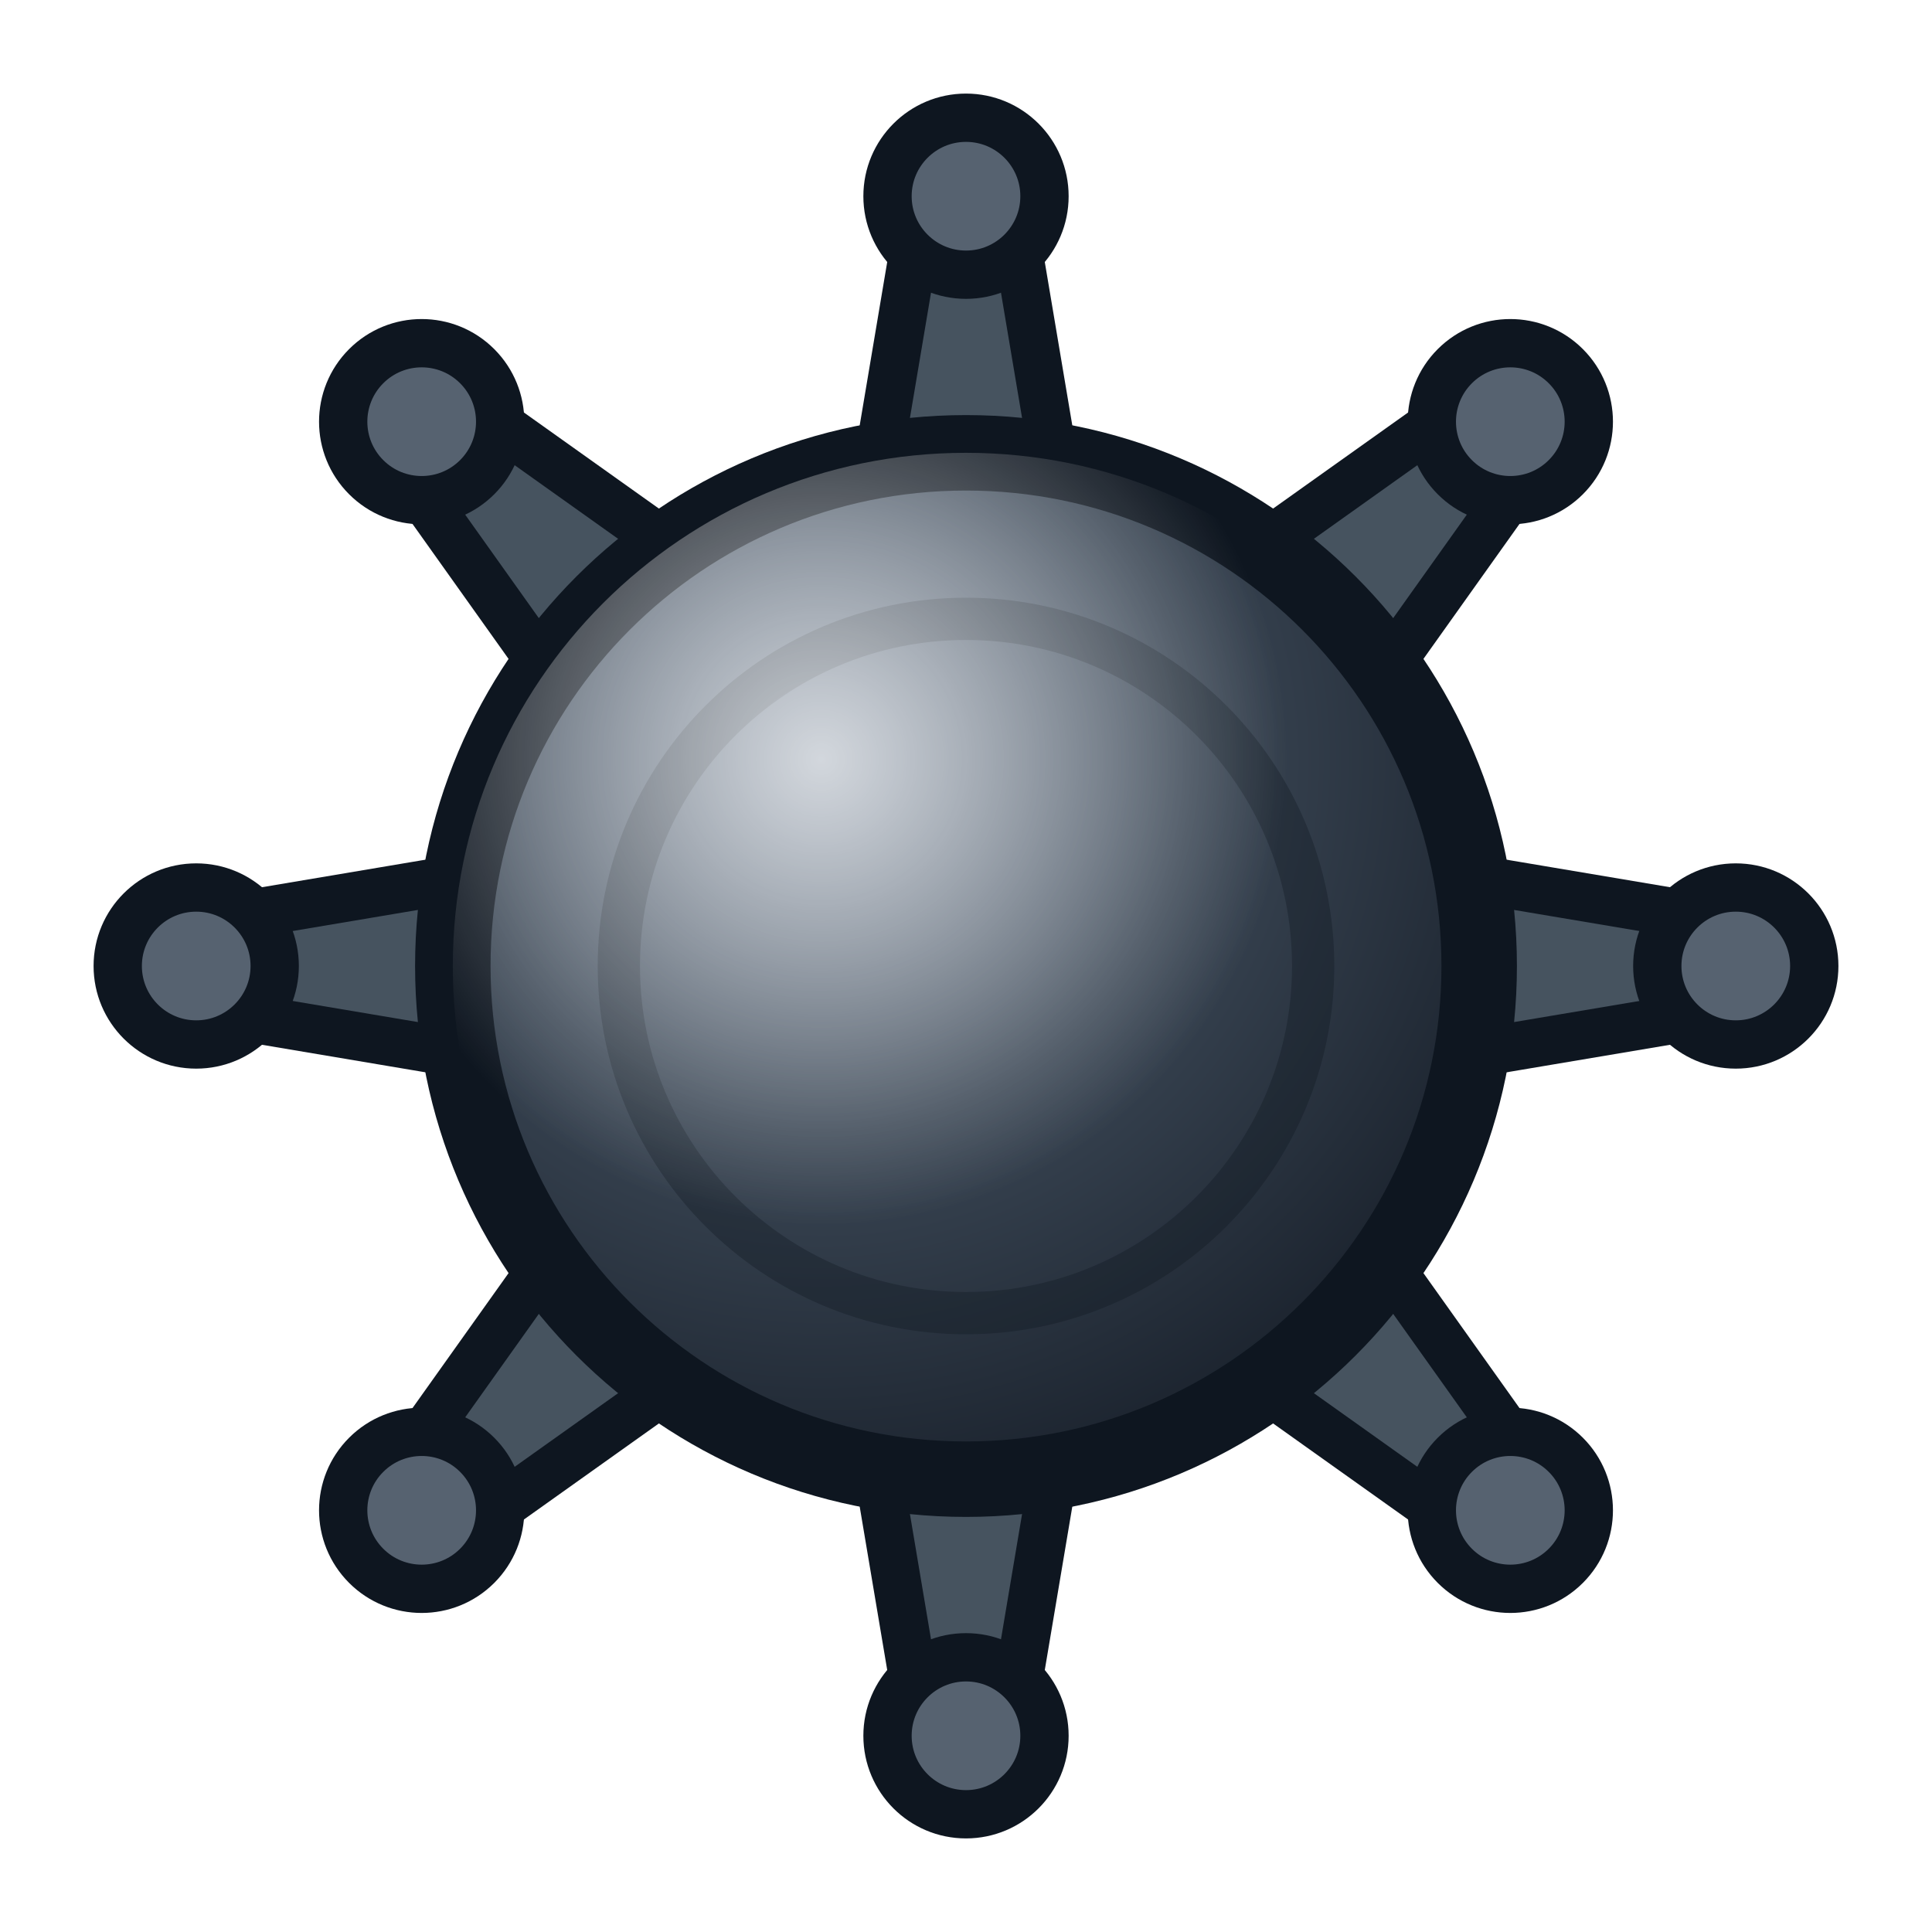
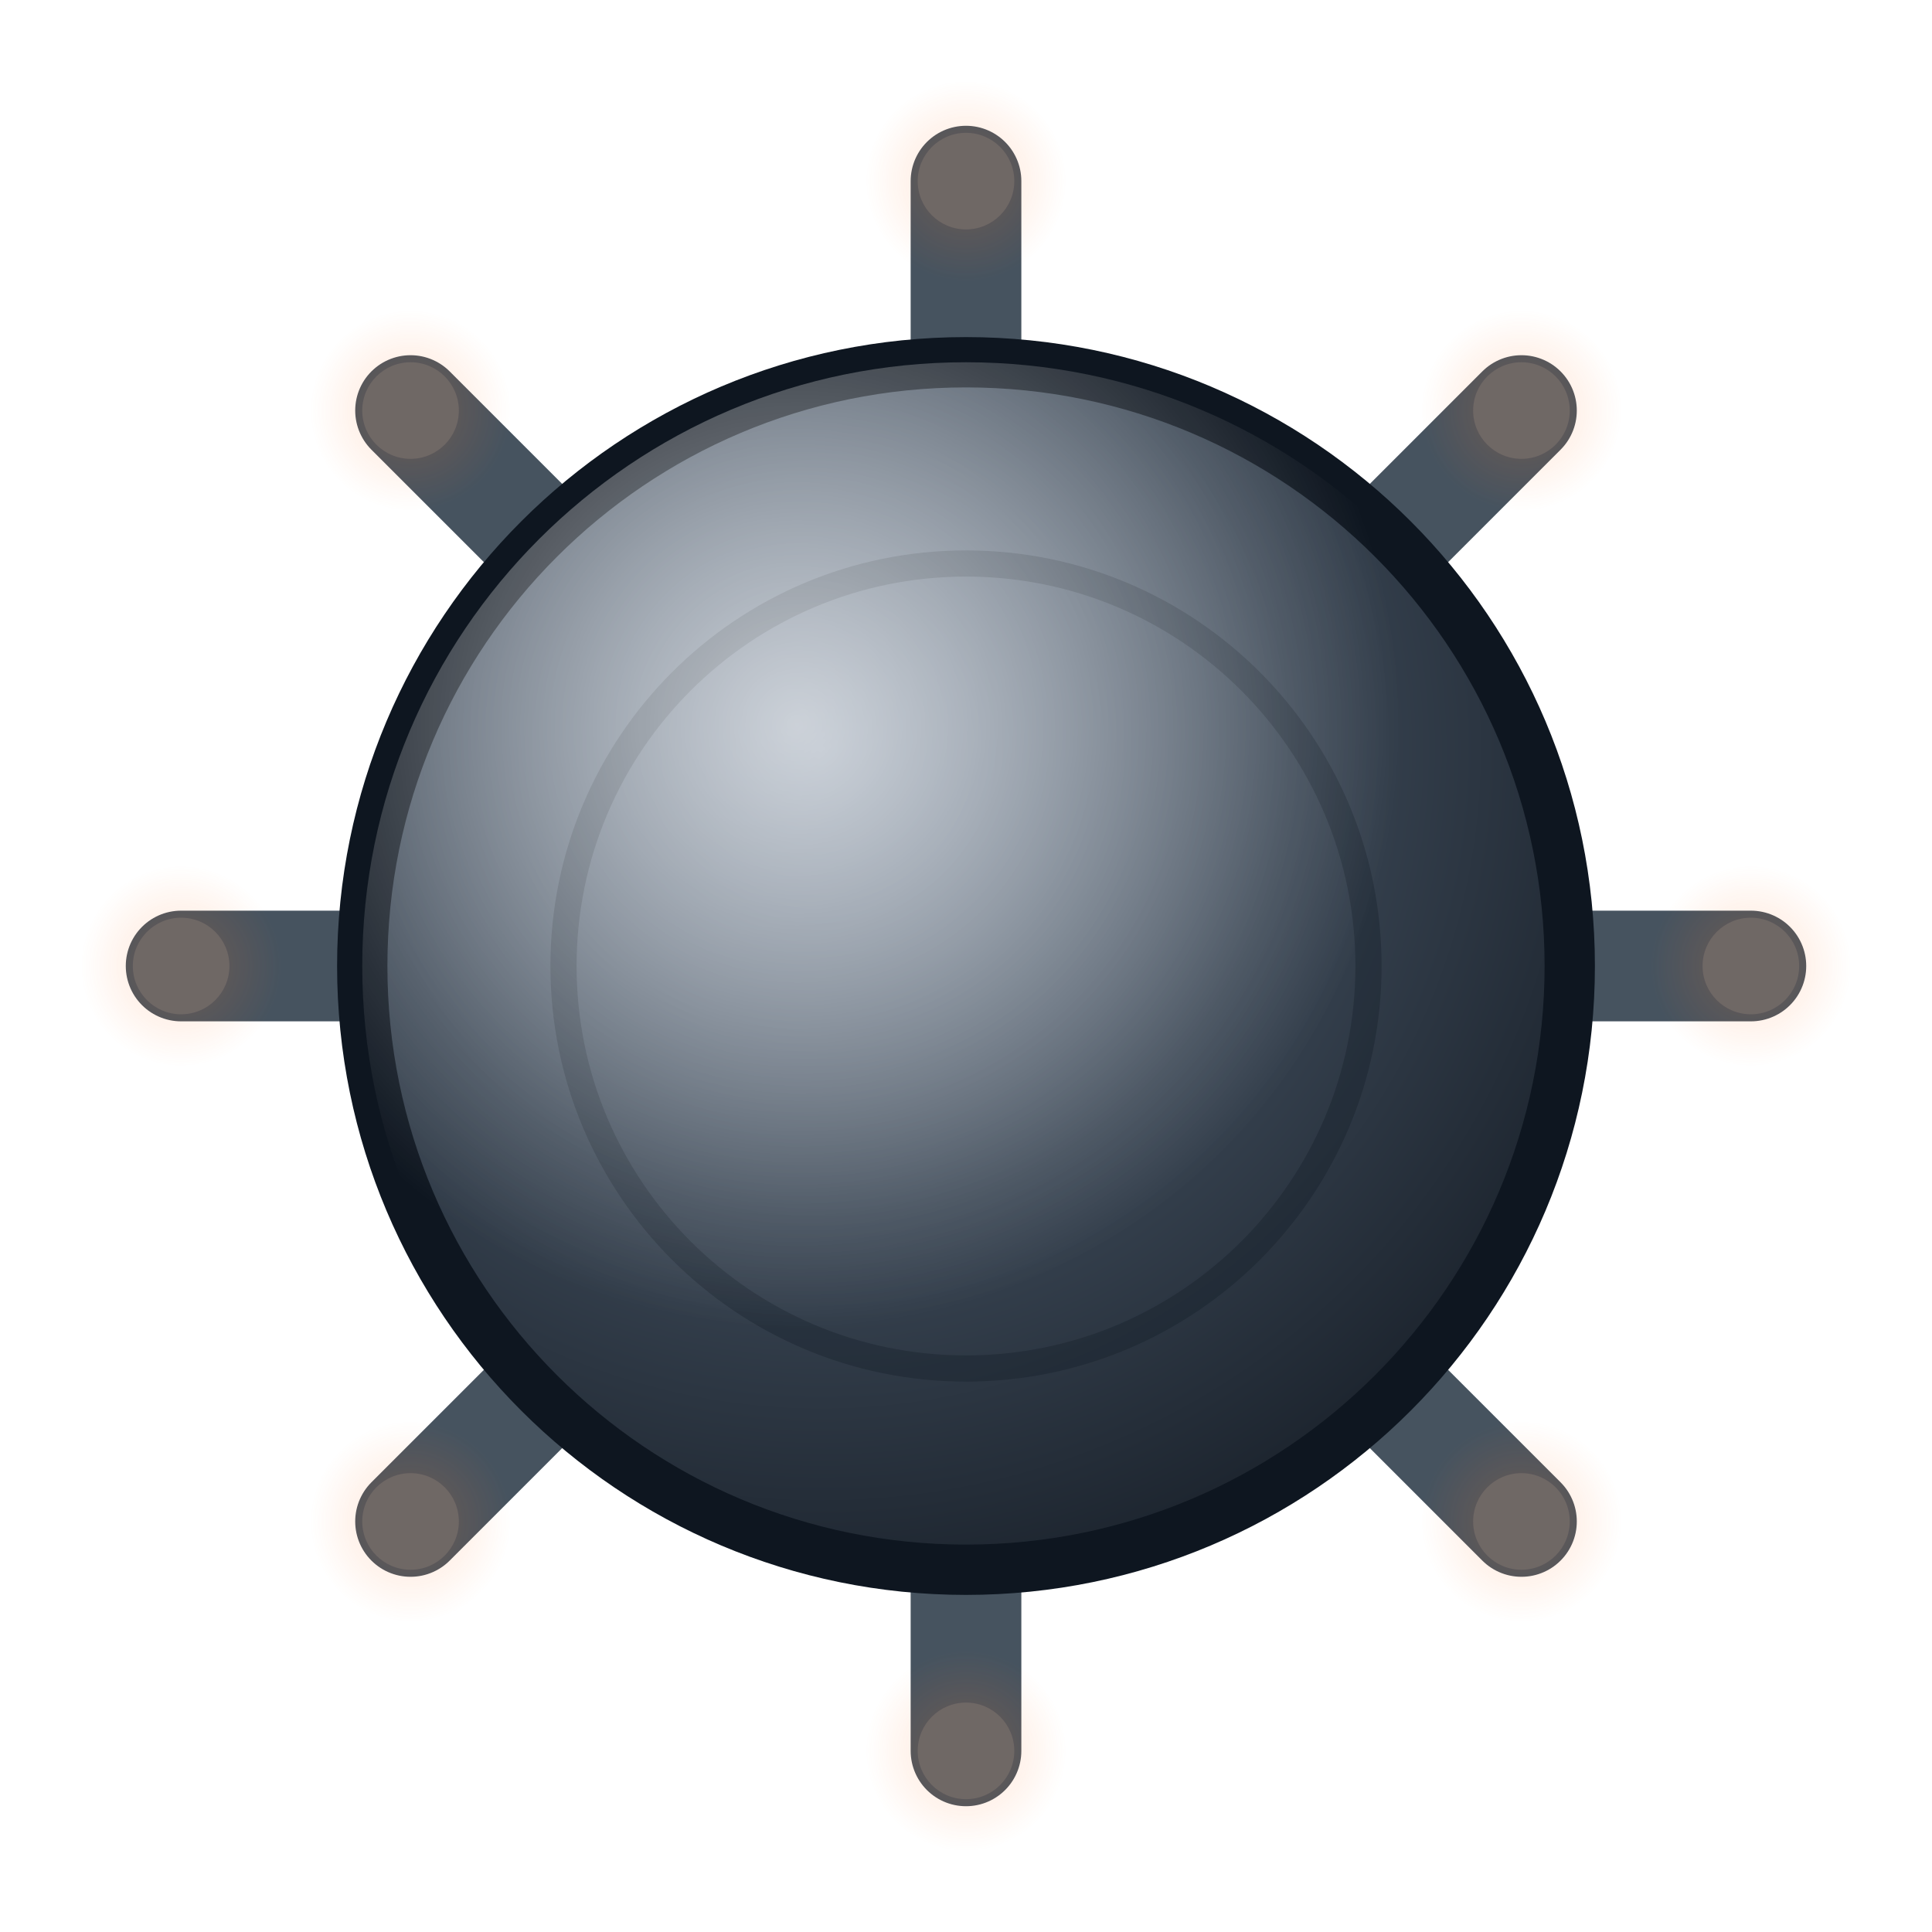
- <svg xmlns="http://www.w3.org/2000/svg" viewBox="0 0 64 64" width="64" height="64" role="img" aria-label="Sea mine">
+ <svg xmlns="http://www.w3.org/2000/svg" viewBox="0 0 96 96" width="96" height="96" role="img" aria-label="Sea mine">
  <defs>
-     <radialGradient id="mineBody" cx="0.36" cy="0.3" r="0.72">
-       <stop offset="0" stop-color="#6b7a8d" />
+     <radialGradient id="mineBody" cx="0.38" cy="0.32" r="0.78">
+       <stop offset="0" stop-color="#7c8b9e" />
      <stop offset="0.5" stop-color="#3a4654" />
-       <stop offset="1" stop-color="#1c242f" />
+       <stop offset="1" stop-color="#161d26" />
    </radialGradient>
-     <radialGradient id="mineGloss" cx="0.36" cy="0.3" r="0.45">
-       <stop offset="0" stop-color="#ffffff" stop-opacity="0.7" />
+     <radialGradient id="mineGloss" cx="0.36" cy="0.3" r="0.5">
+       <stop offset="0" stop-color="#ffffff" stop-opacity="0.62" />
      <stop offset="1" stop-color="#ffffff" stop-opacity="0" />
    </radialGradient>
-     <g id="mineHorn">
-       <path d="M28.8 17 L35.2 17 L33.6 7.5 L30.4 7.5 Z" fill="#46535f" stroke="#0e1620" stroke-width="1.6" stroke-linejoin="round" />
-       <circle cx="32" cy="6.5" r="2.6" fill="#566270" stroke="#0e1620" stroke-width="1.6" />
-     </g>
+     <radialGradient id="sensorGlow" cx="0.5" cy="0.5" r="0.5">
+       <stop offset="0" stop-color="#ff7a2a" stop-opacity="0.95" />
+       <stop offset="1" stop-color="#ff7a2a" stop-opacity="0" />
+     </radialGradient>
+     <style>
+       /* Running light: each sensor flashes bright then dims, staggered around the ring so the glow chases
+          clockwise from horn to horn (CSS animation, runs inside the &lt;img&gt;-loaded SVG). */
+       .sensor {
+         opacity: 0.22;
+         animation: sensor-run 1.6s linear infinite;
+       }
+       @keyframes sensor-run {
+         0% { opacity: 1; }
+         18% { opacity: 0.22; }
+         100% { opacity: 0.22; }
+       }
+       .s0 { animation-delay: 0s; }
+       .s1 { animation-delay: 0.2s; }
+       .s2 { animation-delay: 0.4s; }
+       .s3 { animation-delay: 0.6s; }
+       .s4 { animation-delay: 0.8s; }
+       .s5 { animation-delay: 1s; }
+       .s6 { animation-delay: 1.2s; }
+       .s7 { animation-delay: 1.4s; }
+       @media (prefers-reduced-motion: reduce) {
+         .sensor { animation: none; opacity: 0.7; }
+       }
+     </style>
  </defs>
-   <use href="#mineHorn" transform="rotate(0 32 32)" />
-   <use href="#mineHorn" transform="rotate(45 32 32)" />
-   <use href="#mineHorn" transform="rotate(90 32 32)" />
-   <use href="#mineHorn" transform="rotate(135 32 32)" />
-   <use href="#mineHorn" transform="rotate(180 32 32)" />
-   <use href="#mineHorn" transform="rotate(225 32 32)" />
-   <use href="#mineHorn" transform="rotate(270 32 32)" />
-   <use href="#mineHorn" transform="rotate(315 32 32)" />
-   <circle cx="32" cy="32" r="17" fill="url(#mineBody)" stroke="#0e1620" stroke-width="2.5" />
-   <circle cx="32" cy="32" r="11.5" fill="none" stroke="#0e1620" stroke-width="1.4" opacity="0.35" />
-   <circle cx="32" cy="32" r="17" fill="url(#mineGloss)" />
+   <g stroke="#46535f" stroke-width="5.5" stroke-linecap="round">
+     <line x1="78" y1="48" x2="87" y2="48" />
+     <line x1="69.2" y1="69.2" x2="75.6" y2="75.6" />
+     <line x1="48" y1="78" x2="48" y2="87" />
+     <line x1="26.8" y1="69.2" x2="20.4" y2="75.6" />
+     <line x1="18" y1="48" x2="9" y2="48" />
+     <line x1="26.8" y1="26.8" x2="20.4" y2="20.4" />
+     <line x1="48" y1="18" x2="48" y2="9" />
+     <line x1="69.2" y1="26.8" x2="75.6" y2="20.4" />
+   </g>
+   <circle cx="48" cy="48" r="30" fill="url(#mineBody)" stroke="#0e1620" stroke-width="2.5" />
+   <circle cx="48" cy="48" r="20" fill="none" stroke="#0e1620" stroke-width="1.3" opacity="0.3" />
+   <circle cx="48" cy="48" r="30" fill="url(#mineGloss)" />
+   <g class="sensor s0">
+     <circle cx="87" cy="48" r="5" fill="url(#sensorGlow)" />
+     <circle cx="87" cy="48" r="2.4" fill="#ffb27a" />
+   </g>
+   <g class="sensor s1">
+     <circle cx="75.6" cy="75.6" r="5" fill="url(#sensorGlow)" />
+     <circle cx="75.6" cy="75.6" r="2.4" fill="#ffb27a" />
+   </g>
+   <g class="sensor s2">
+     <circle cx="48" cy="87" r="5" fill="url(#sensorGlow)" />
+     <circle cx="48" cy="87" r="2.4" fill="#ffb27a" />
+   </g>
+   <g class="sensor s3">
+     <circle cx="20.4" cy="75.6" r="5" fill="url(#sensorGlow)" />
+     <circle cx="20.4" cy="75.6" r="2.4" fill="#ffb27a" />
+   </g>
+   <g class="sensor s4">
+     <circle cx="9" cy="48" r="5" fill="url(#sensorGlow)" />
+     <circle cx="9" cy="48" r="2.4" fill="#ffb27a" />
+   </g>
+   <g class="sensor s5">
+     <circle cx="20.4" cy="20.4" r="5" fill="url(#sensorGlow)" />
+     <circle cx="20.4" cy="20.4" r="2.4" fill="#ffb27a" />
+   </g>
+   <g class="sensor s6">
+     <circle cx="48" cy="9" r="5" fill="url(#sensorGlow)" />
+     <circle cx="48" cy="9" r="2.4" fill="#ffb27a" />
+   </g>
+   <g class="sensor s7">
+     <circle cx="75.6" cy="20.4" r="5" fill="url(#sensorGlow)" />
+     <circle cx="75.6" cy="20.4" r="2.4" fill="#ffb27a" />
+   </g>
</svg>
